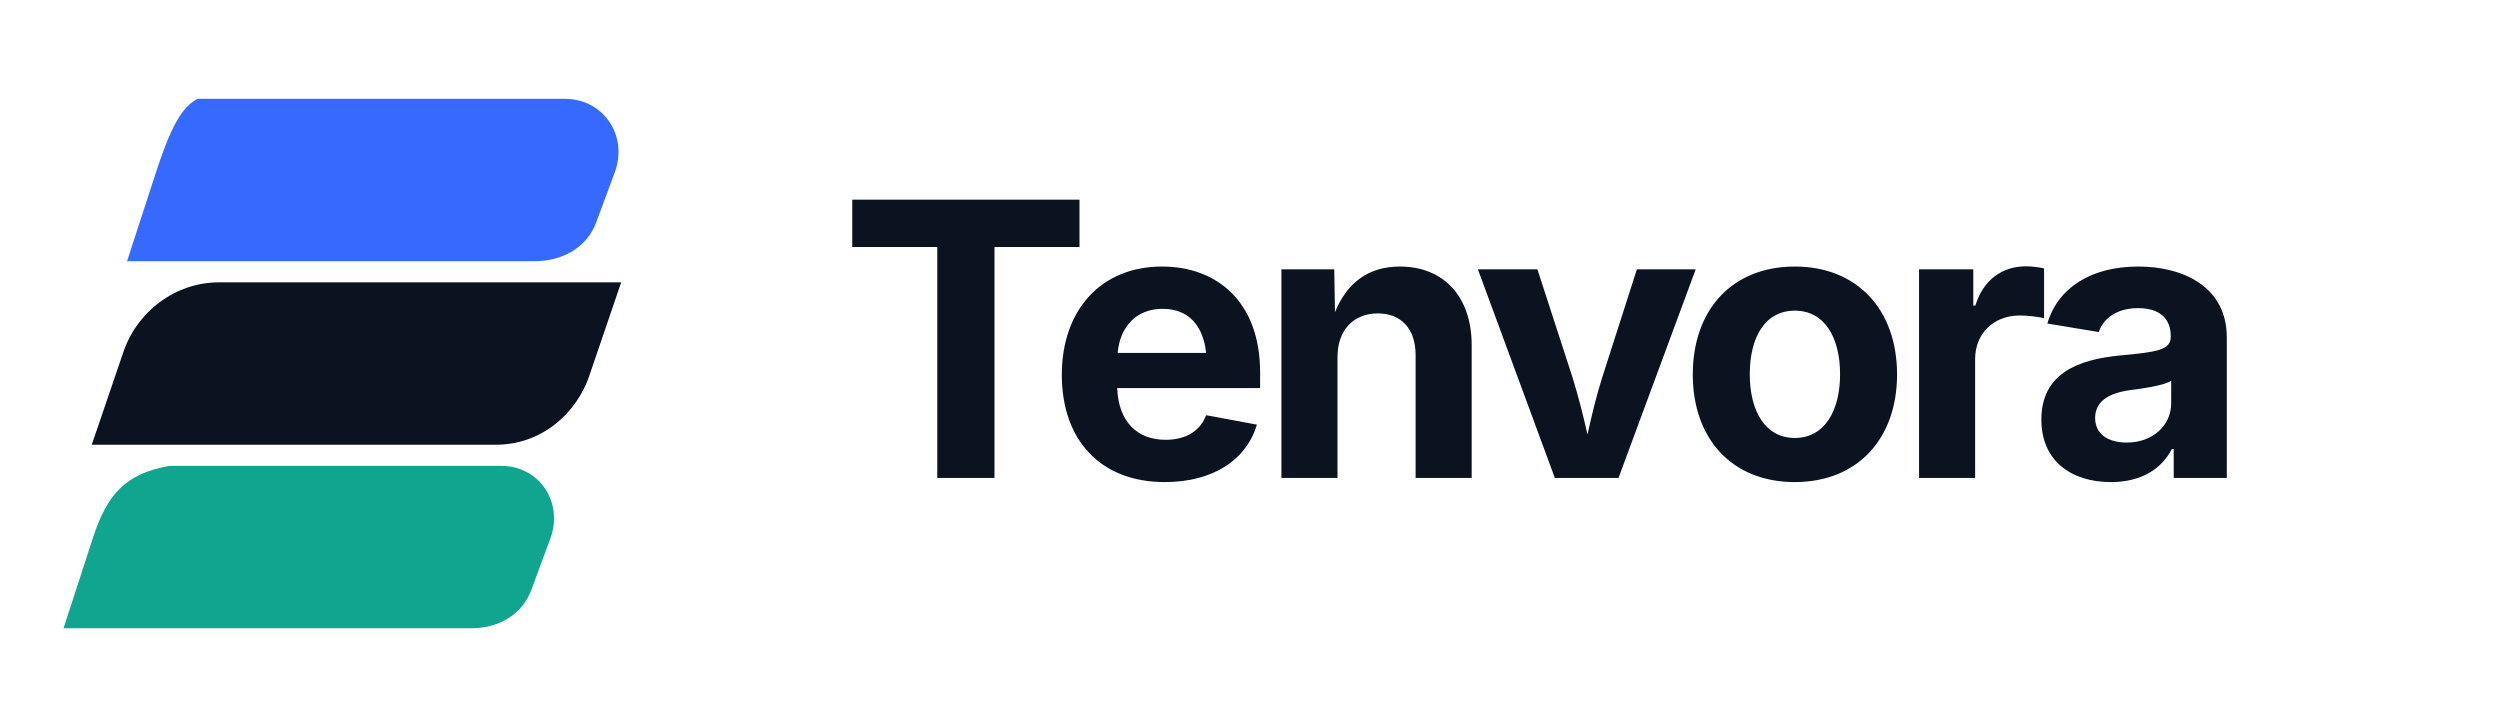
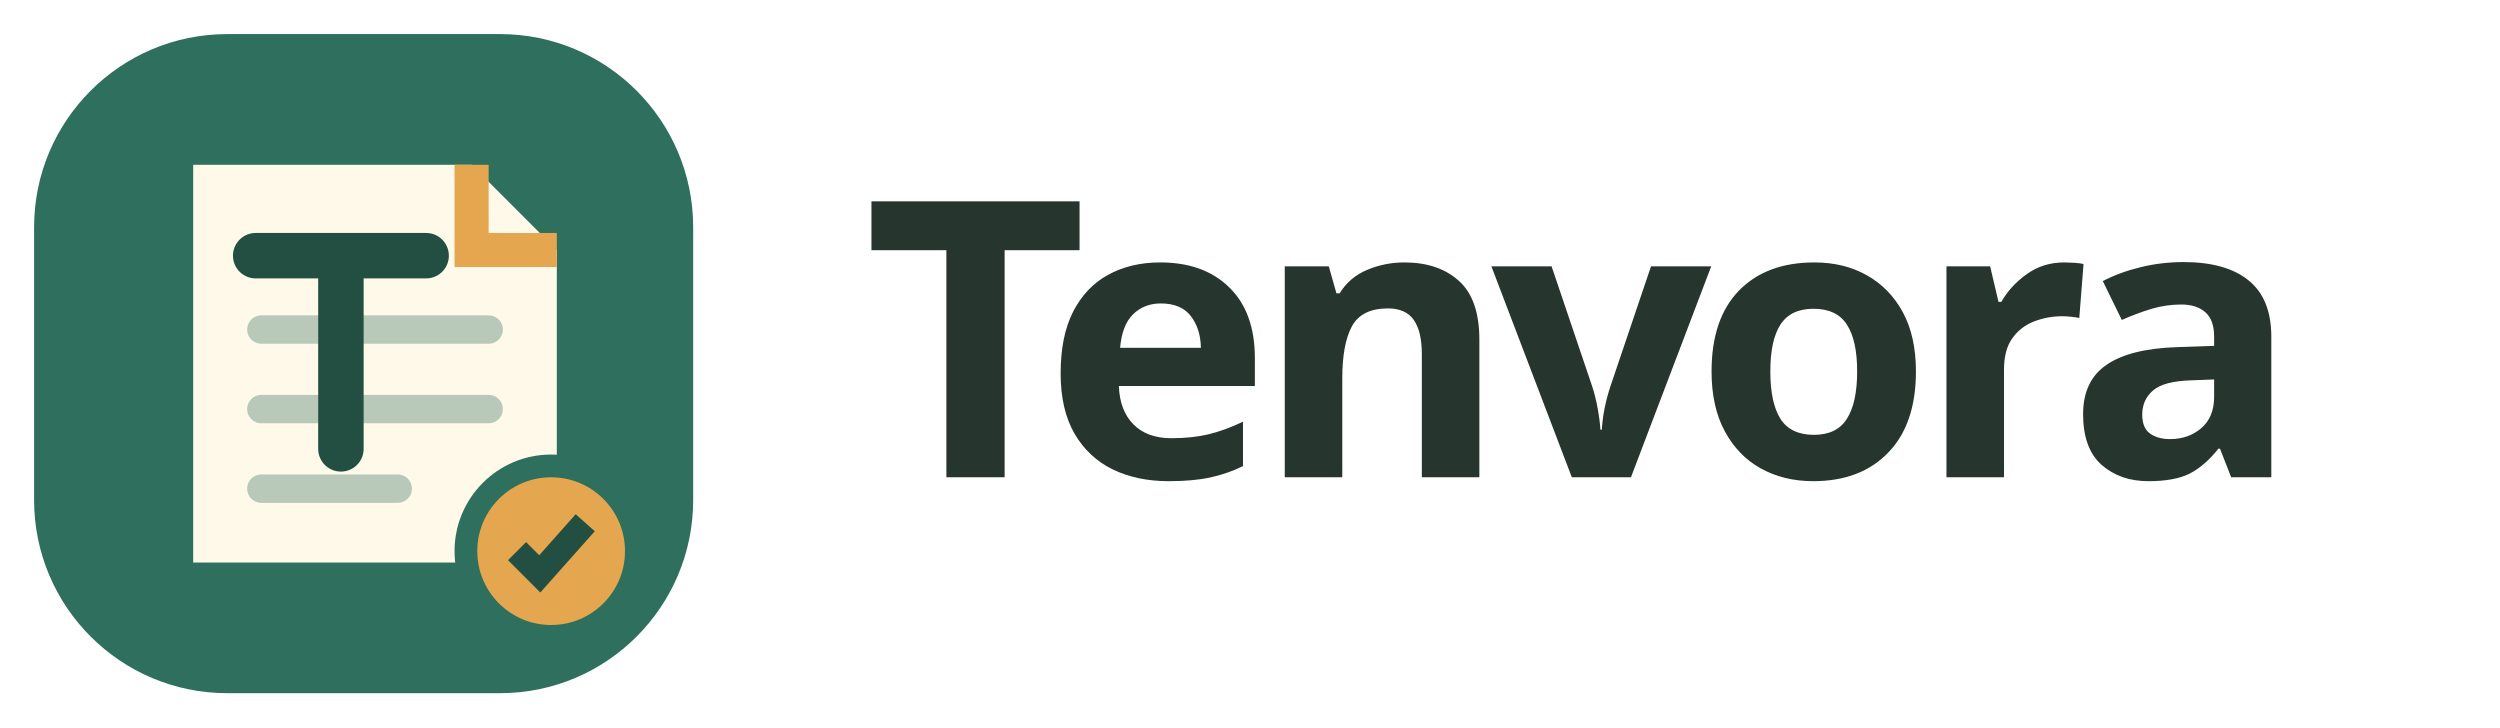
- <svg xmlns="http://www.w3.org/2000/svg" viewBox="0 0 170 48" width="170" height="48" role="img" aria-labelledby="title description">
-   <g transform="scale(.48)">
-     <path fill="#3569FF" d="M28 14h52c5.5 0 9 5.2 7.1 10.4l-2.6 7C83.2 35.1 79.6 37 75.8 37H18l4.2-12.9C24.2 18 25.8 15.1 28 14Z" />
-     <path fill="#0B1220" d="M31 40h57l-4.4 12.9C81.7 58.8 76.5 63 70.3 63H13l4.4-12.9C19.3 44.2 24.8 40 31 40Z" />
-     <path fill="#0FA58E" d="M24 66h47c5.4 0 8.8 5.1 7 10.2l-2.7 7.3C74 87.1 70.6 89 66.8 89H9l4.2-12.9C15.2 70 17.8 67.1 24 66Z" />
+ <svg xmlns="http://www.w3.org/2000/svg" viewBox="0 0 220 64" role="img" aria-label="Tenvora">
+   <g>
+     <rect x="3" y="3" width="58" height="58" rx="17" fill="#2F6F5E" />
+     <path d="M17 14.5h24.5L49 22v27.5H17v-35Z" fill="#FFF9E9" />
+     <path d="M41.5 14.5V22H49" fill="none" stroke="#E4A64F" stroke-width="3" />
+     <path d="M23 29h20M23 36h20M23 43h12" stroke="#B9C9B9" stroke-width="2.5" stroke-linecap="round" />
+     <path d="M22.5 22.5h15M30 22.5v17" stroke="#234F43" stroke-width="4" stroke-linecap="round" />
+     <circle cx="48.5" cy="48.5" r="7.5" fill="#E4A64F" stroke="#2F6F5E" stroke-width="2" />
+     <path d="m45.5 48.5 2 2 4-4.5" fill="none" stroke="#234F43" stroke-width="2.25" />
  </g>
-   <text x="57" y="32.5" fill="#0B1220" font-family="Inter, ui-sans-serif, -apple-system, BlinkMacSystemFont, 'Segoe UI', sans-serif" font-size="26" font-weight="750" letter-spacing="-1.15">Tenvora</text>
+   <text x="76" y="42" fill="#26352E" font-family="Aptos,Segoe UI,sans-serif" font-size="34" font-weight="700" letter-spacing="-1.5">Tenvora</text>
</svg>
